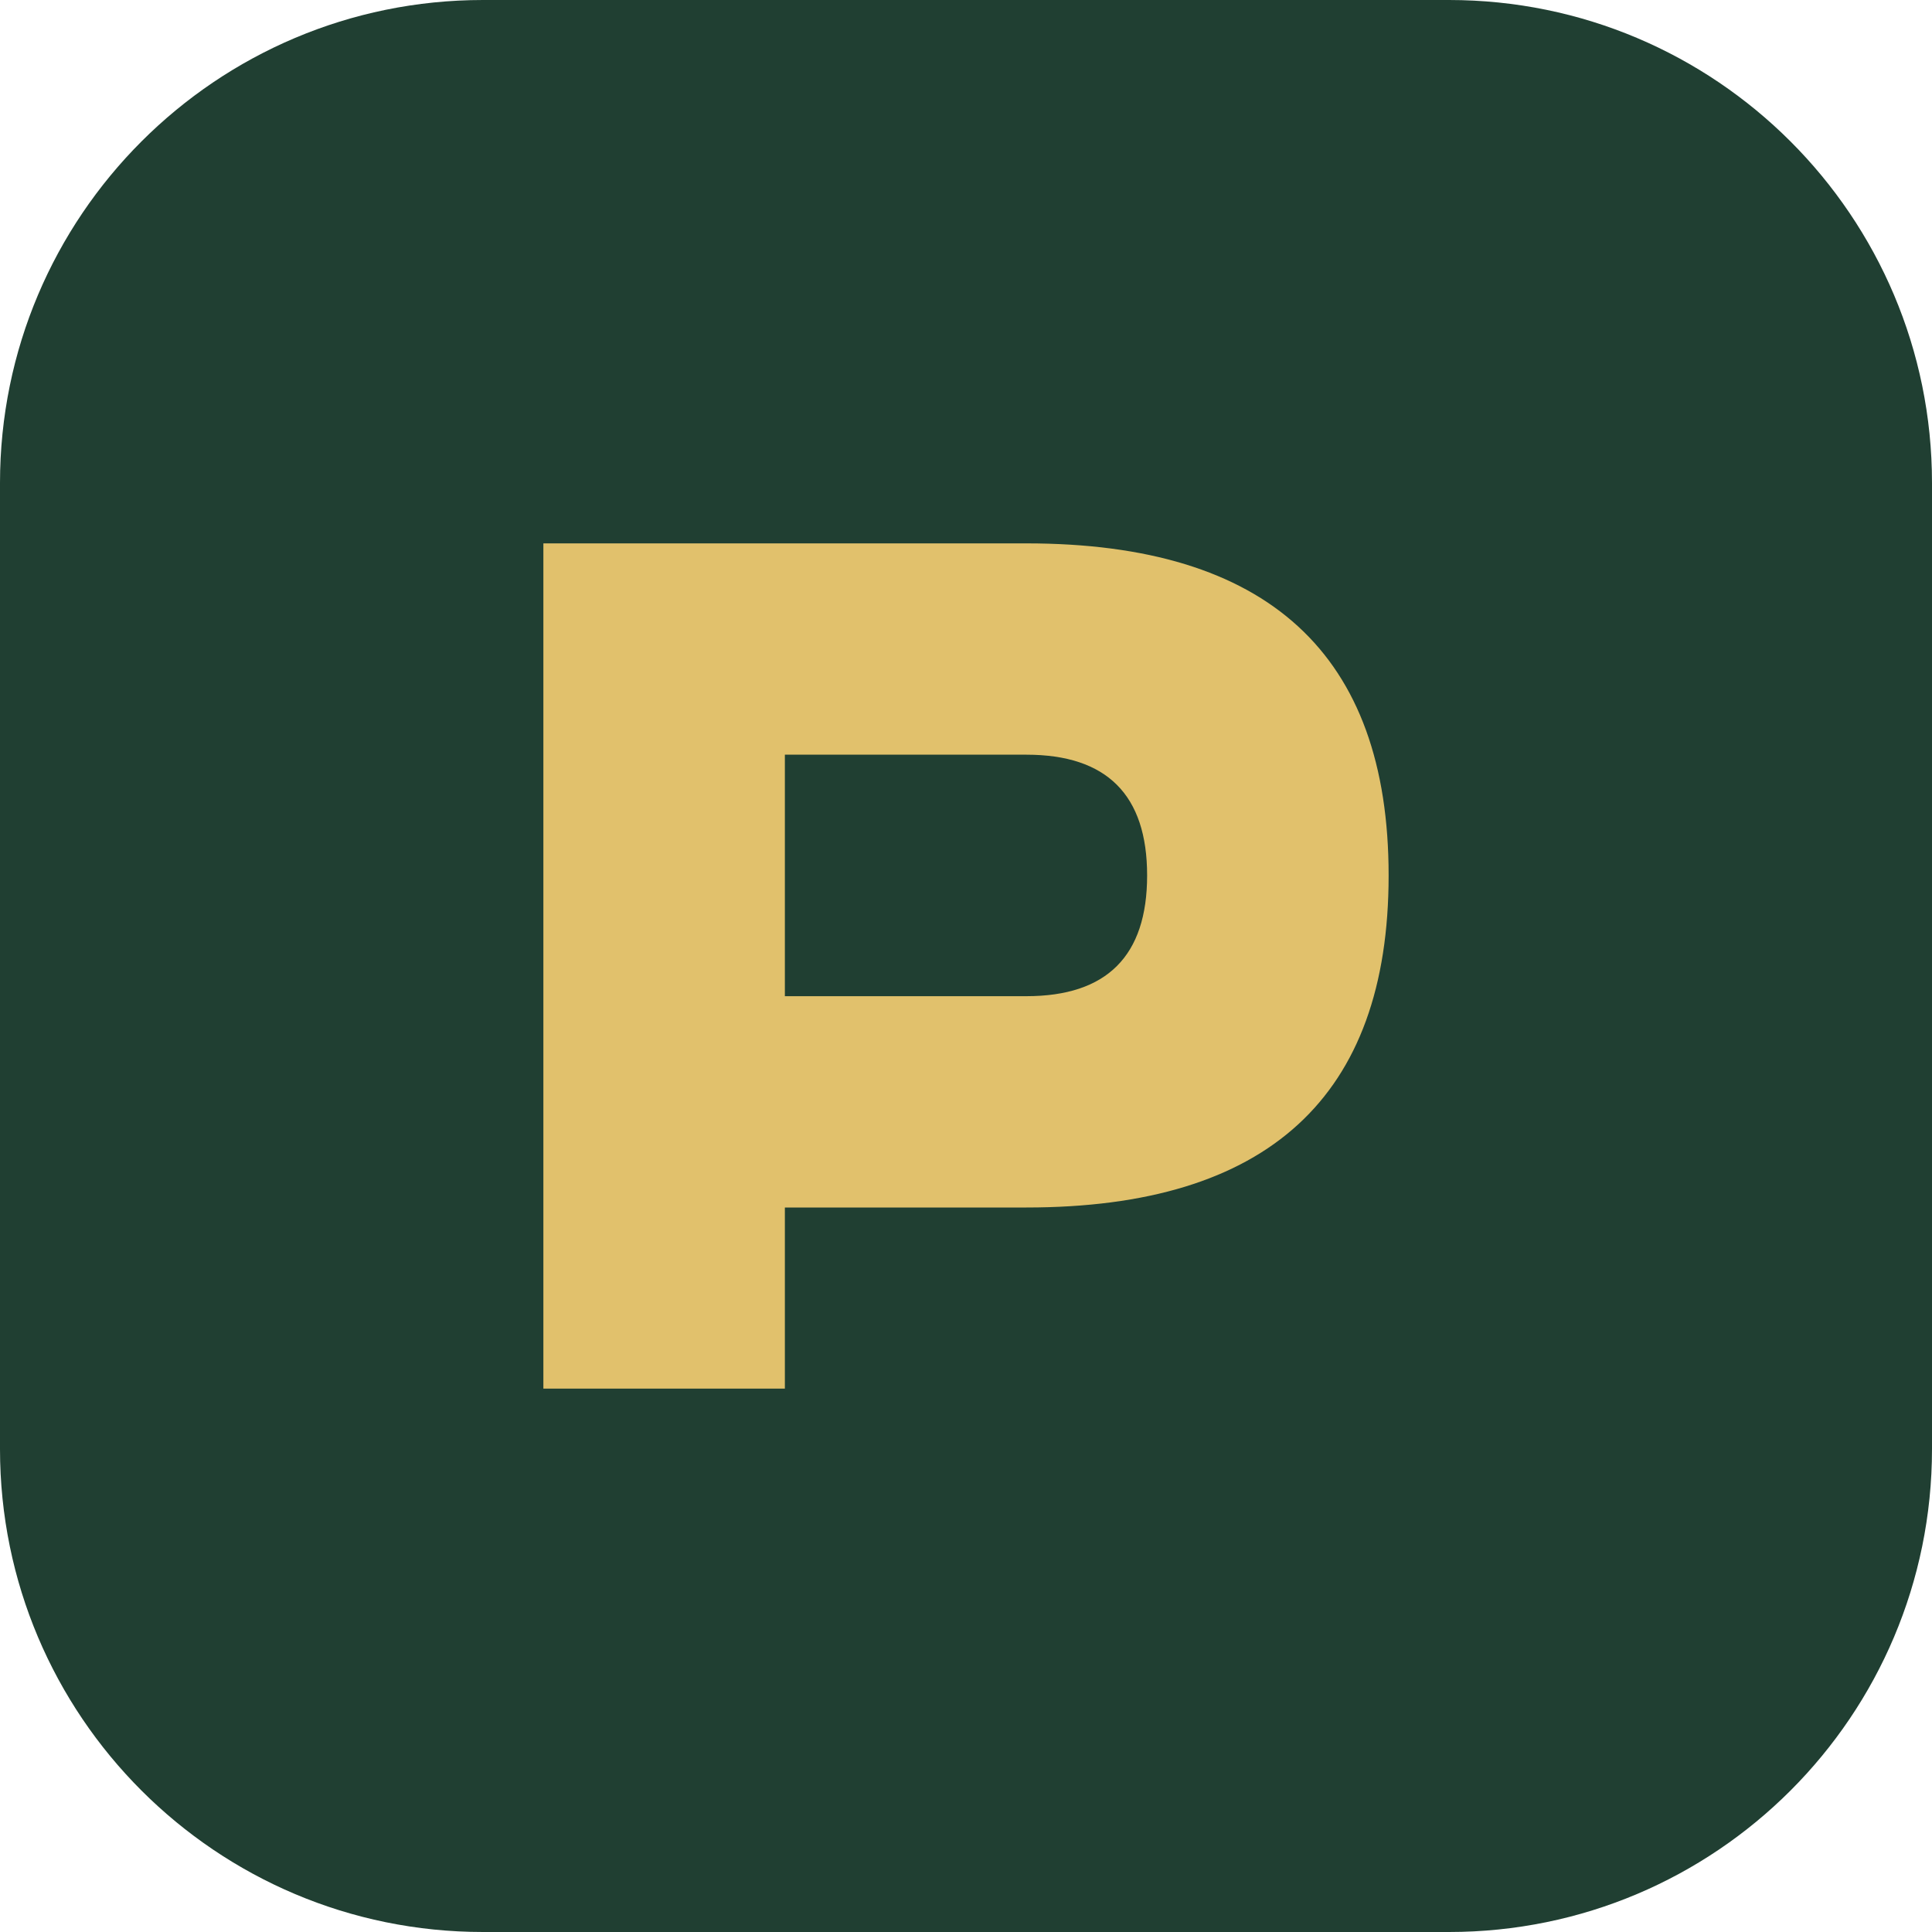
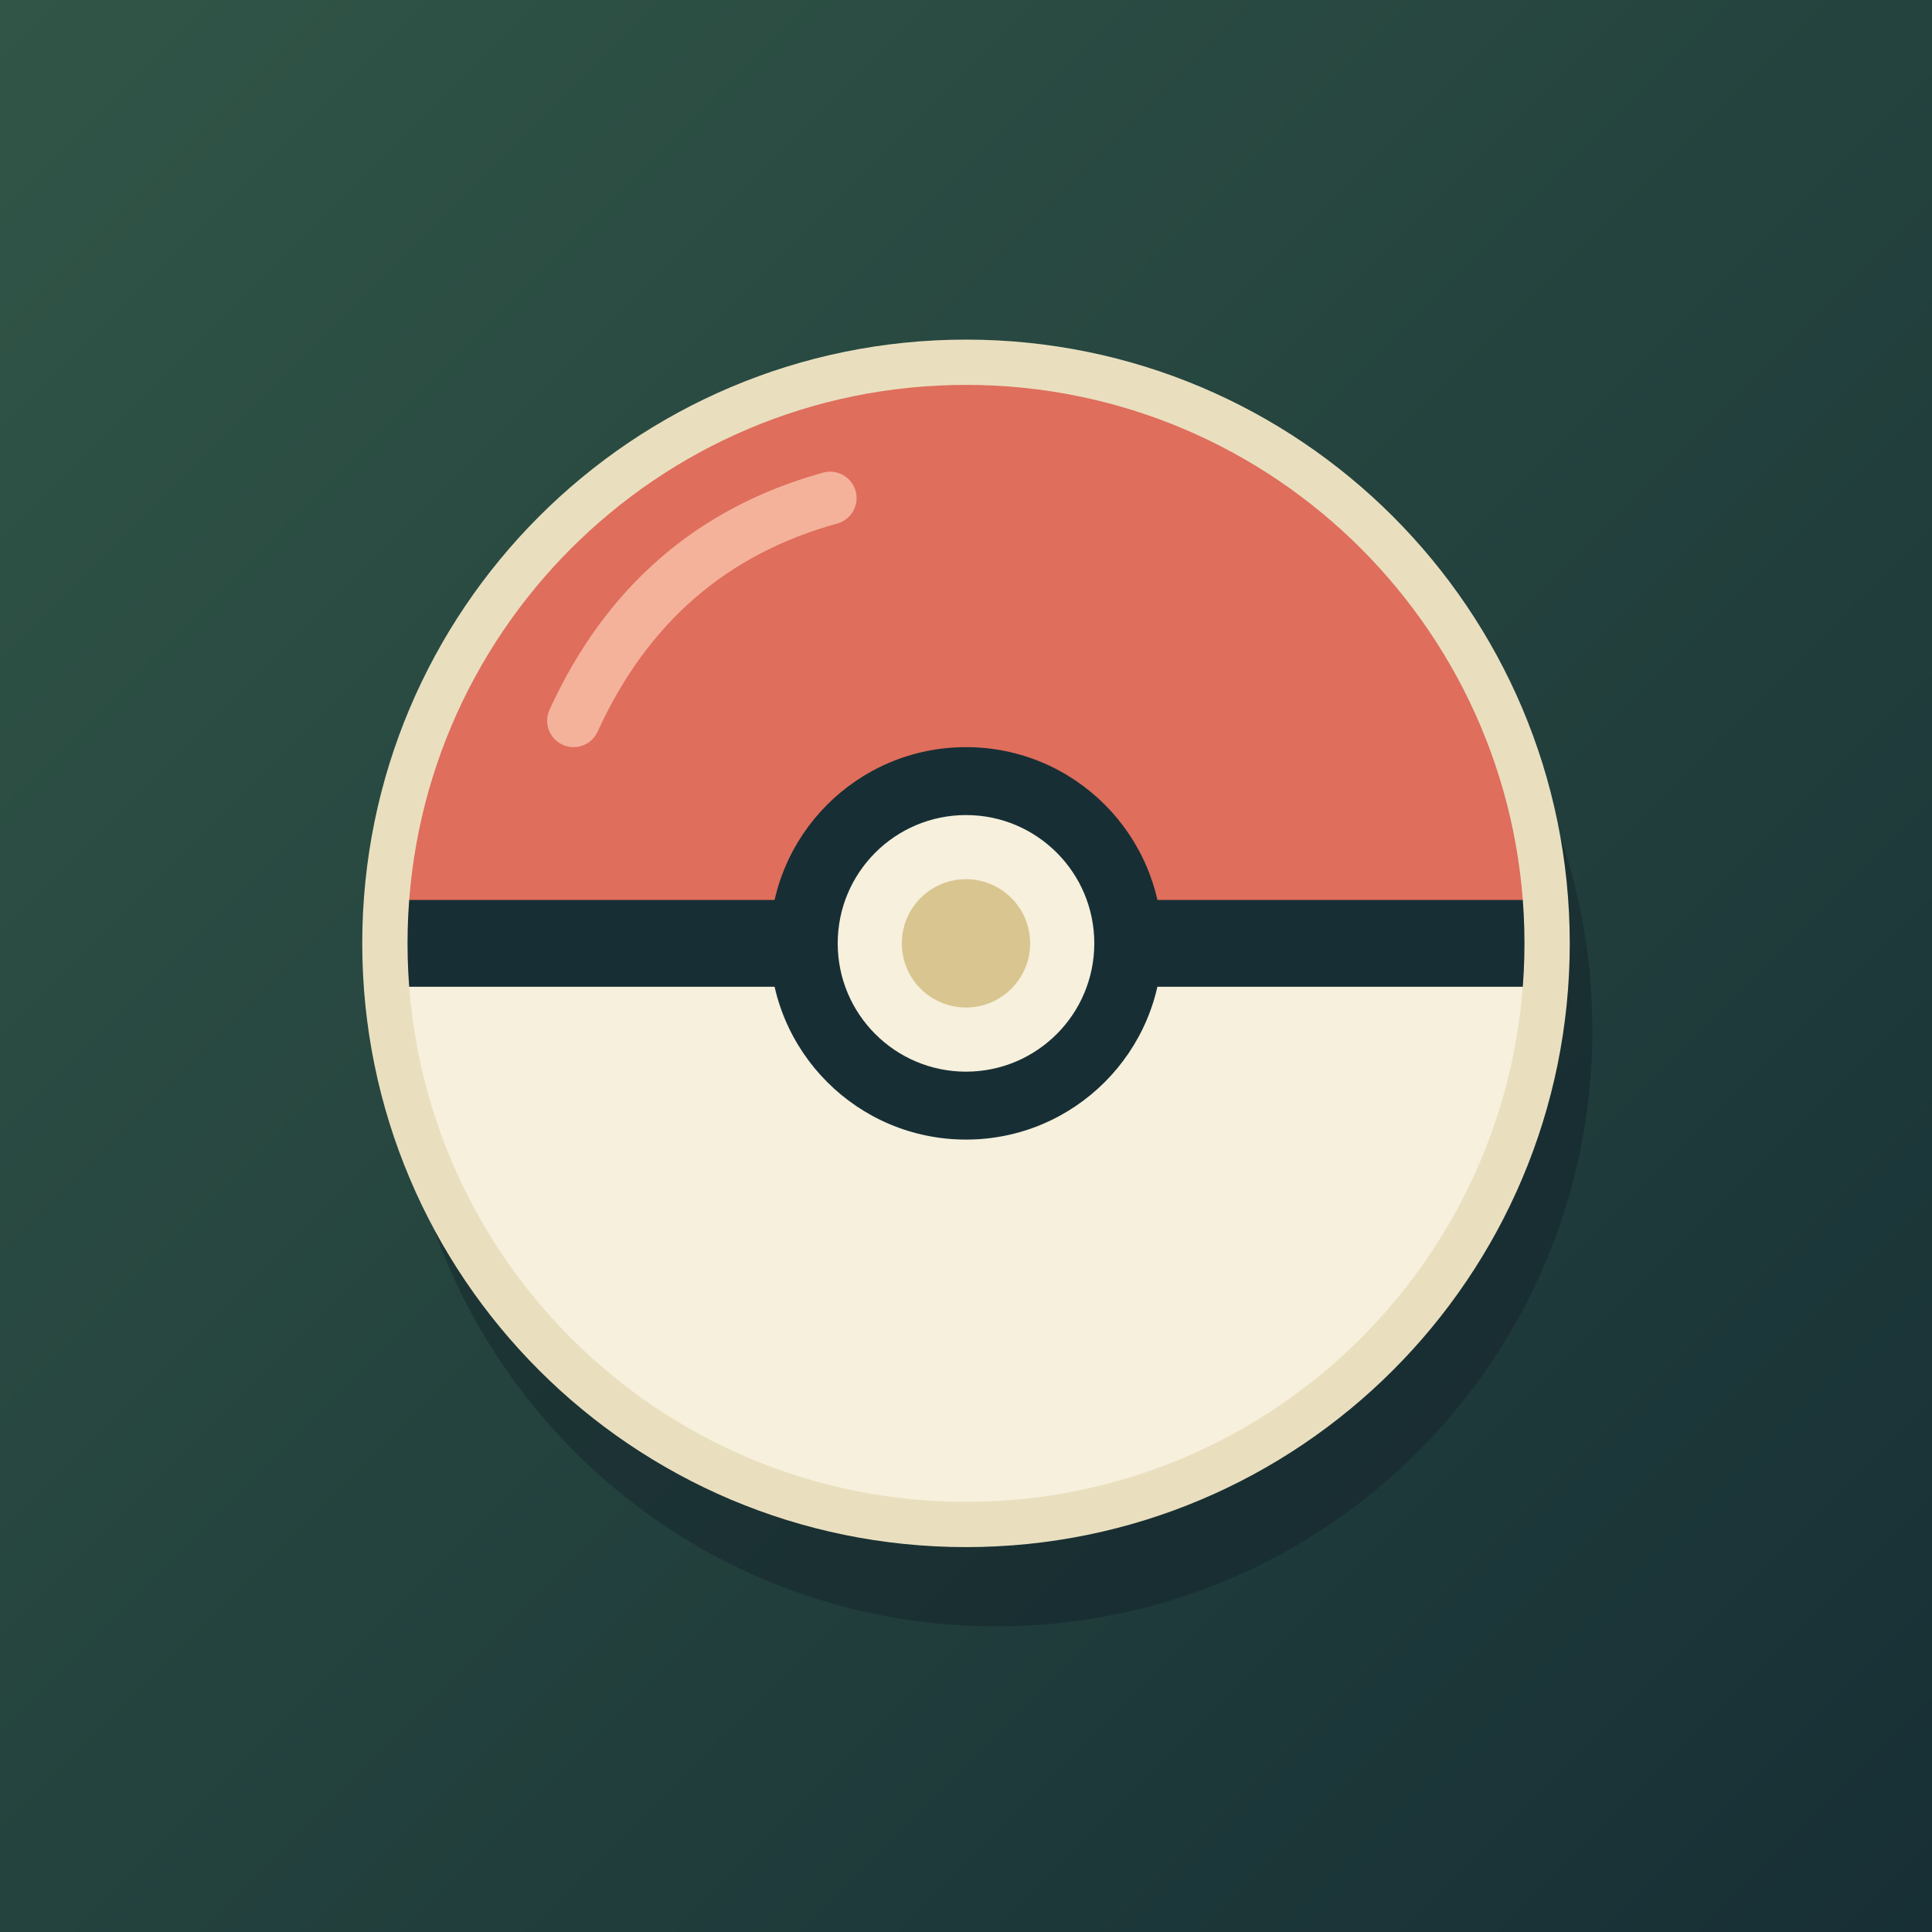
- <svg xmlns="http://www.w3.org/2000/svg" viewBox="0 0 64 64">
-   <rect width="64" height="64" rx="16" fill="#203f32" />
-   <path d="M18 46V18h16q12 0 12 11T34 40h-8v6zM26 25v8h8q4 0 4-4t-4-4z" fill="#e1c16c" />
+ <svg xmlns="http://www.w3.org/2000/svg" viewBox="0 0 512 512">
+   <defs>
+     <linearGradient id="bg" x2="1" y2="1">
+       <stop stop-color="#315647" />
+       <stop offset="1" stop-color="#172f35" />
+     </linearGradient>
+   </defs>
+   <rect width="512" height="512" fill="url(#bg)" />
+   <circle cx="264" cy="273" r="158" fill="#0d1822" opacity=".35" />
+   <circle cx="256" cy="250" r="154" fill="#f6f0dc" />
+   <path d="M102 250A154 154 0 0 1 410 250Z" fill="#df6e5c" />
+   <path d="M102 250H410" stroke="#172e35" stroke-width="23" />
+   <circle cx="256" cy="250" r="154" fill="none" stroke="#e9dfbf" stroke-width="12" />
+   <circle cx="256" cy="250" r="52" fill="#172e35" />
+   <circle cx="256" cy="250" r="34" fill="#f6f0dc" />
+   <circle cx="256" cy="250" r="17" fill="#d9c58f" />
+   <path d="M152 191Q173 145 220 132" fill="none" stroke="#f4b29b" stroke-width="14" stroke-linecap="round" />
</svg>
